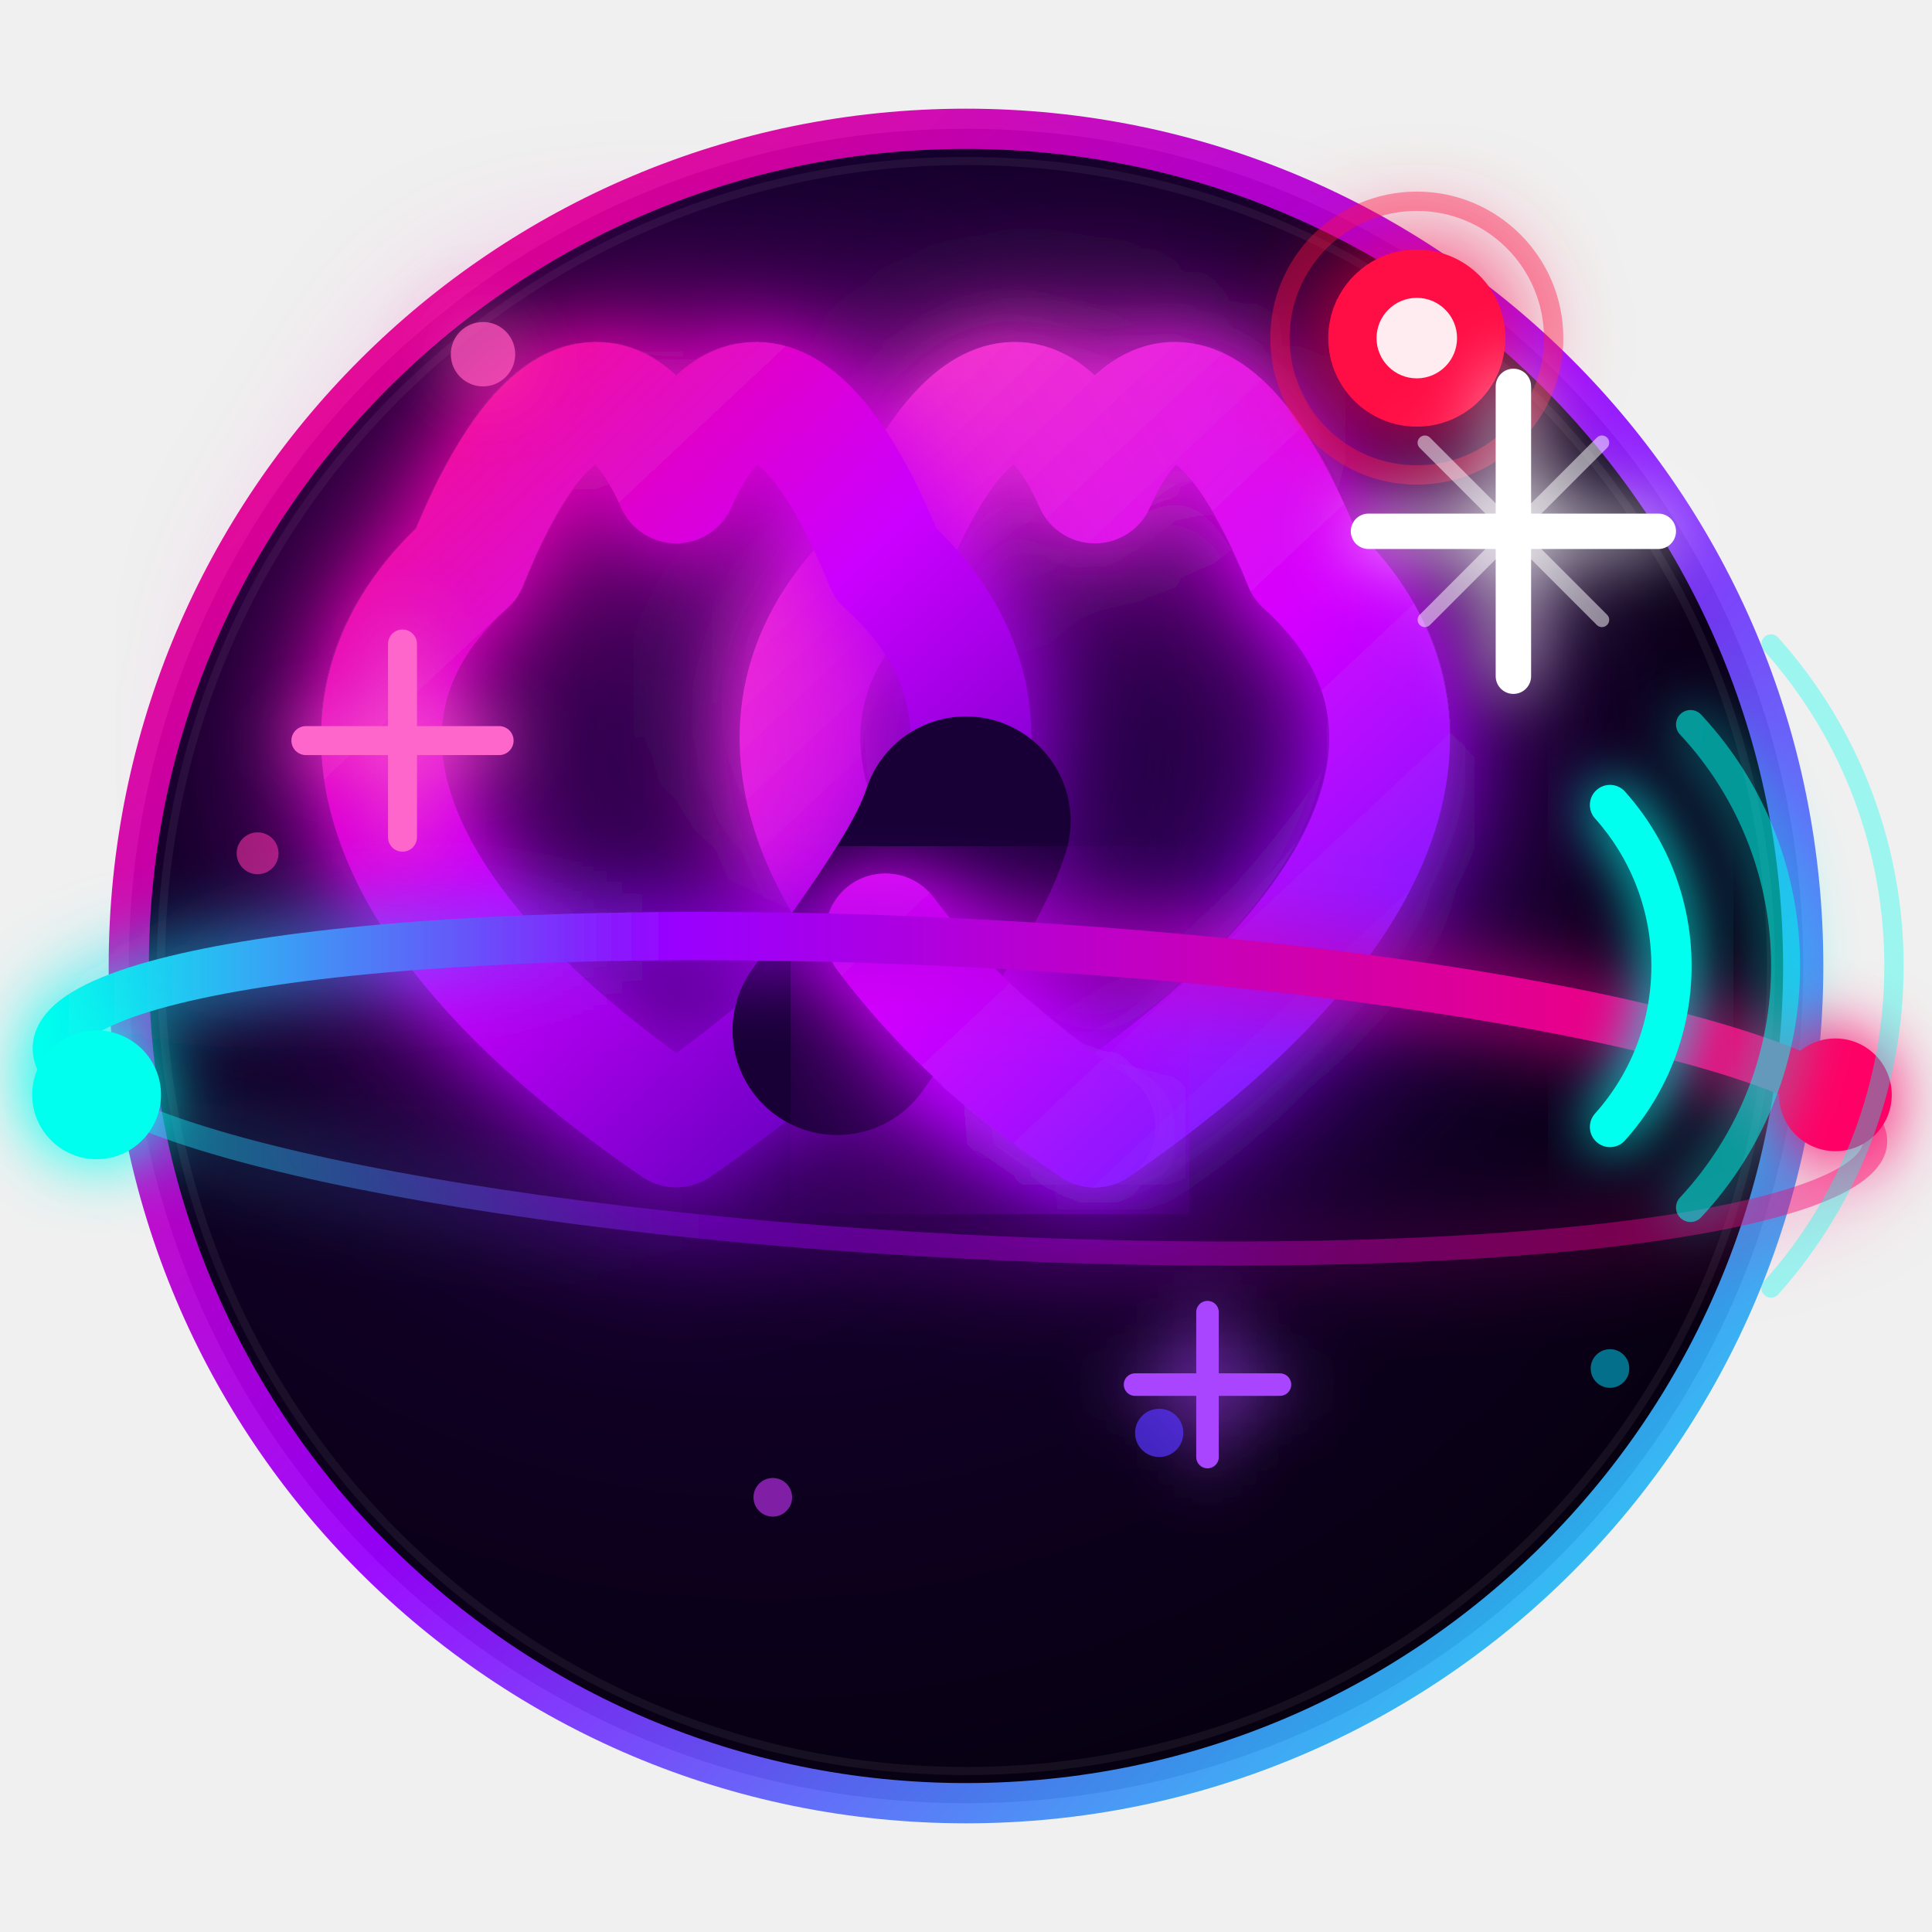
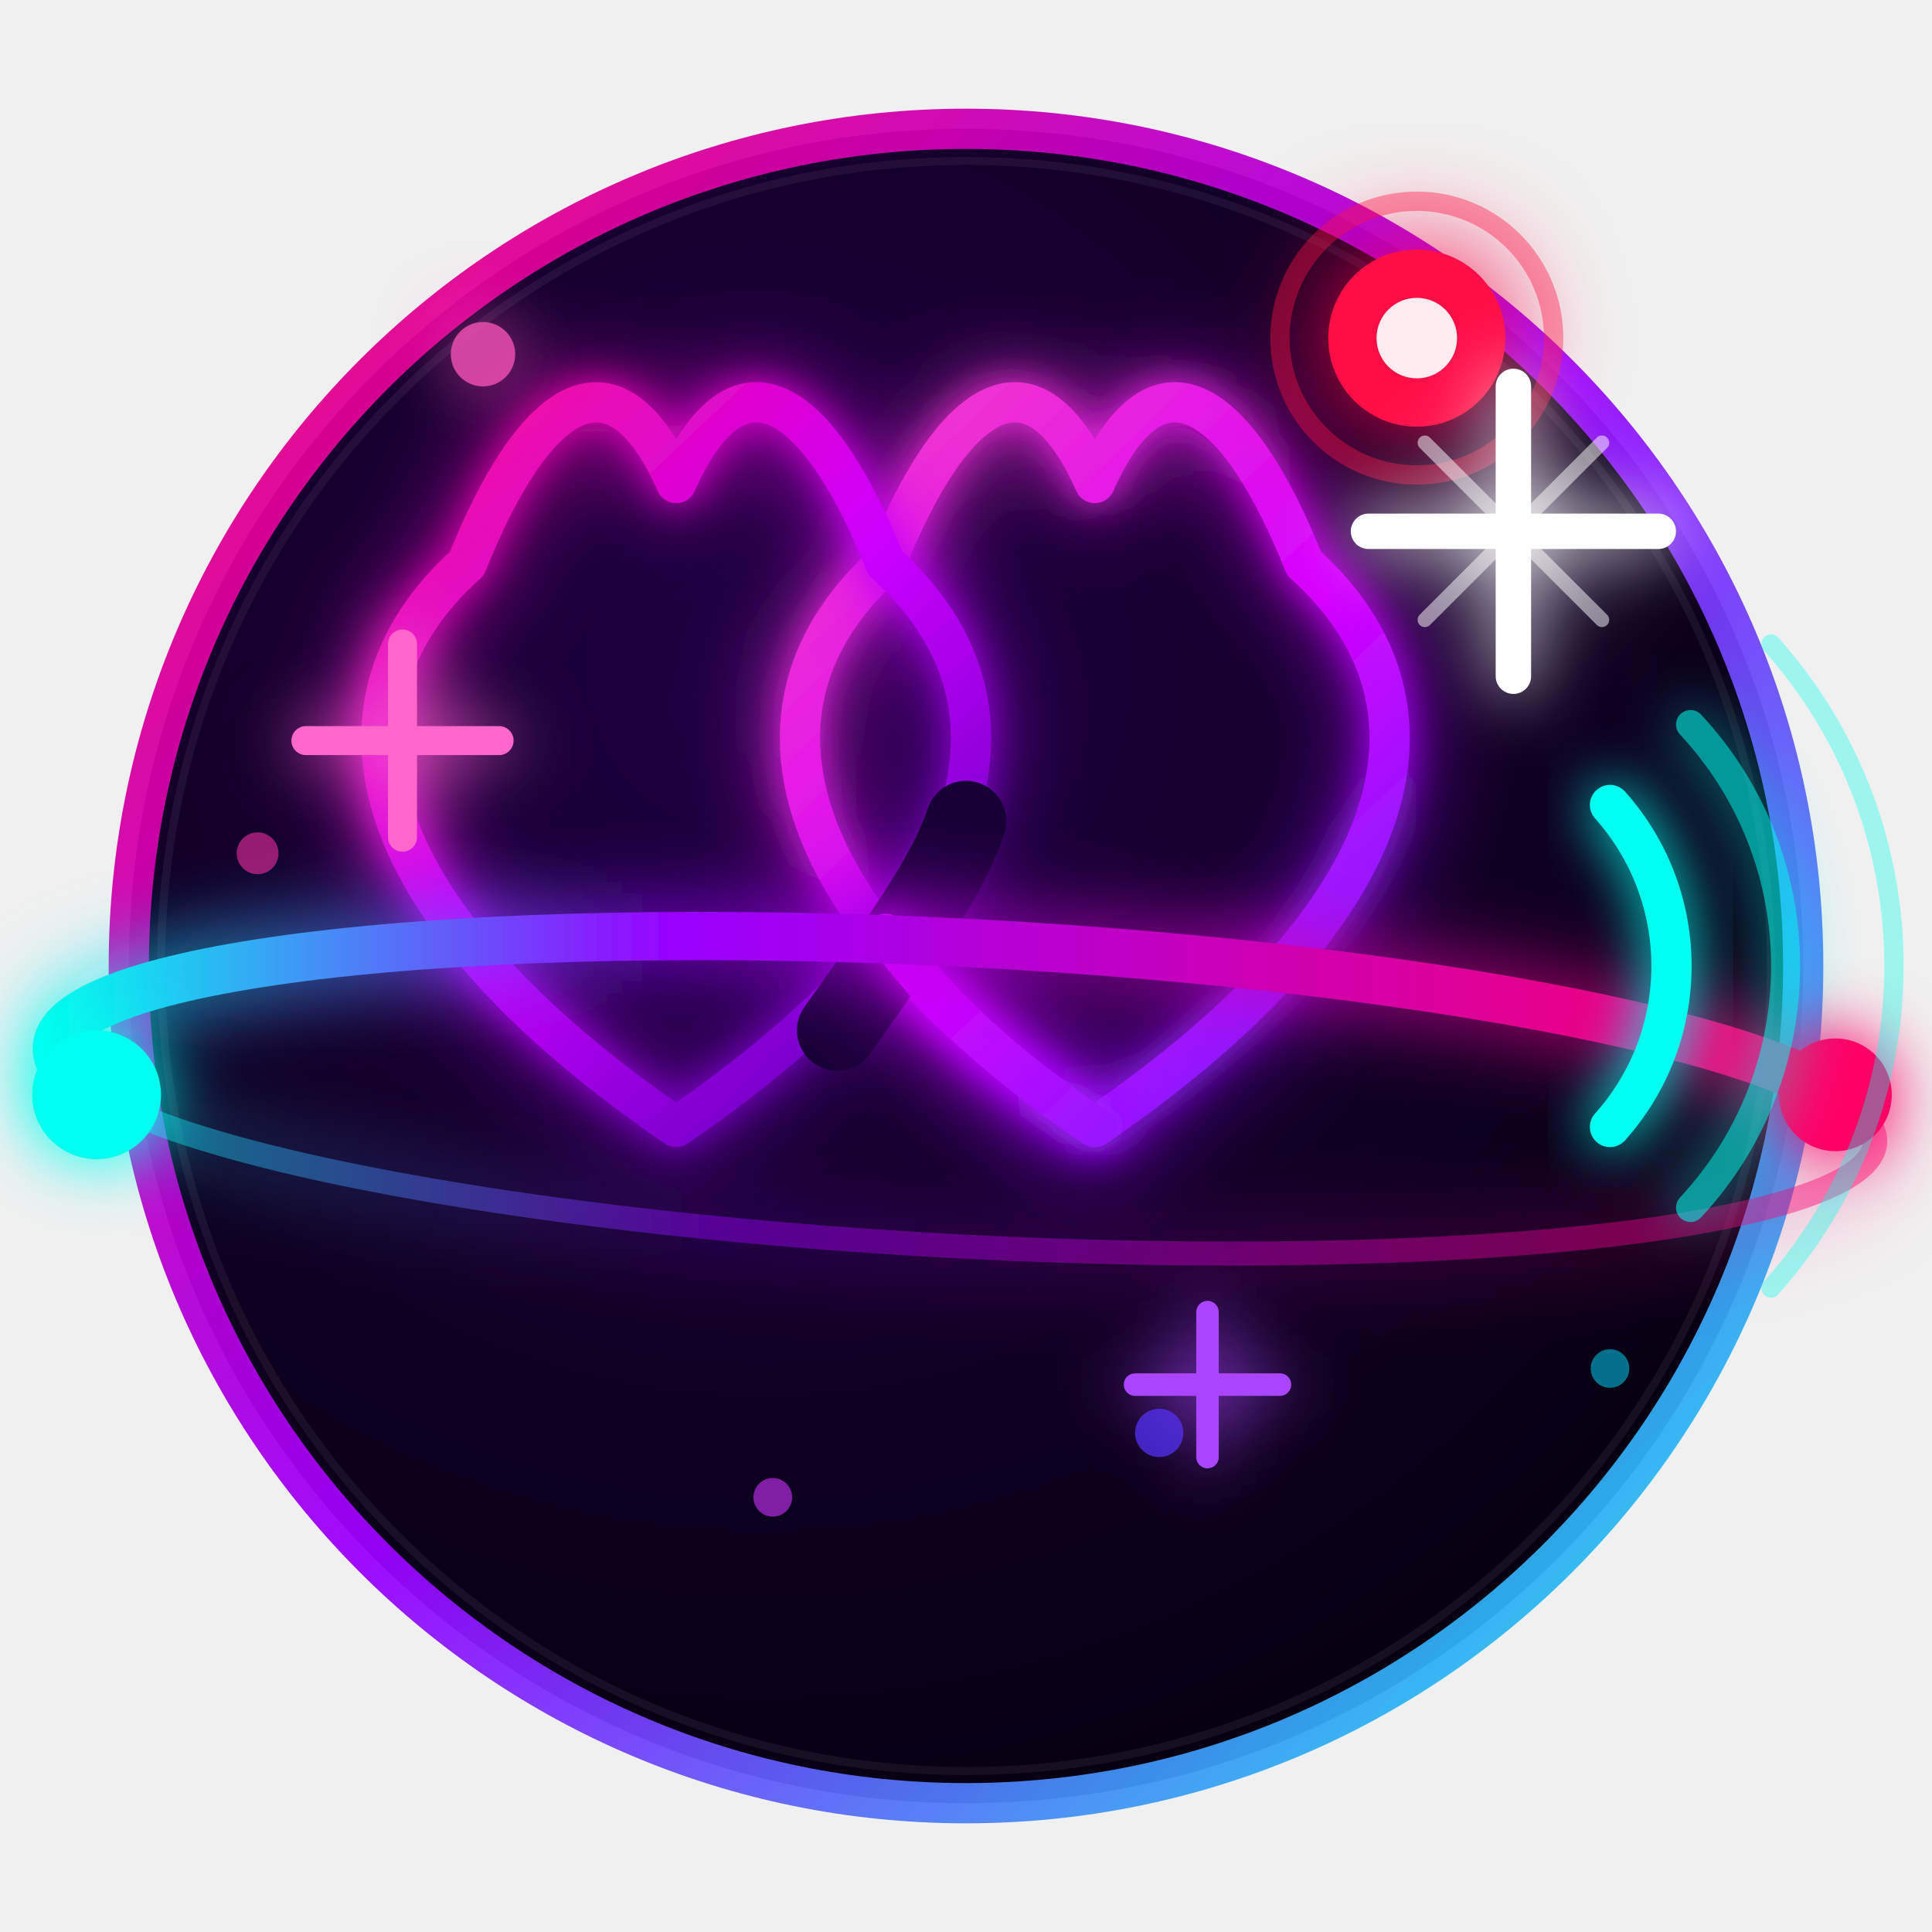
<svg xmlns="http://www.w3.org/2000/svg" viewBox="0 0 120 120" fill="none">
  <defs>
    <radialGradient id="bgG" cx="38%" cy="32%" r="72%">
      <stop offset="0%" stop-color="#1e0042" />
      <stop offset="100%" stop-color="#06000f" />
    </radialGradient>
    <linearGradient id="heartGL" x1="19" y1="21" x2="65" y2="70" gradientUnits="userSpaceOnUse">
      <stop offset="0%" stop-color="#ff1177" />
      <stop offset="50%" stop-color="#cc00ff" />
      <stop offset="100%" stop-color="#4400aa" />
    </linearGradient>
    <linearGradient id="heartGR" x1="45" y1="21" x2="91" y2="70" gradientUnits="userSpaceOnUse">
      <stop offset="0%" stop-color="#ff4db8" />
      <stop offset="55%" stop-color="#d400ff" />
      <stop offset="100%" stop-color="#5b2dff" />
    </linearGradient>
    <linearGradient id="ringG" x1="0%" y1="0%" x2="100%" y2="0%">
      <stop offset="0%" stop-color="#00ffee" />
      <stop offset="35%" stop-color="#9900ff" />
      <stop offset="100%" stop-color="#ff0066" />
    </linearGradient>
    <linearGradient id="borderG" x1="0%" y1="0%" x2="100%" y2="100%">
      <stop offset="0%" stop-color="#ff0066" stop-opacity="0.95" />
      <stop offset="50%" stop-color="#9900ff" stop-opacity="0.95" />
      <stop offset="100%" stop-color="#00ffee" stop-opacity="0.95" />
    </linearGradient>
-     <filter id="hglow" x="-45%" y="-45%" width="190%" height="190%">
-       <feGaussianBlur in="SourceGraphic" stdDeviation="6" result="b1" />
-       <feGaussianBlur in="SourceGraphic" stdDeviation="2.5" result="b2" />
+     <filter id="hglow" x="-60%" y="-60%" width="220%" height="220%">
+       <feGaussianBlur in="SourceGraphic" stdDeviation="3" result="b1" />
+       <feGaussianBlur in="SourceGraphic" stdDeviation="1.2" result="b2" />
      <feMerge>
        <feMergeNode in="b1" />
        <feMergeNode in="b2" />
        <feMergeNode in="SourceGraphic" />
      </feMerge>
    </filter>
    <filter id="oglow" x="-15%" y="-250%" width="130%" height="600%">
      <feGaussianBlur in="SourceGraphic" stdDeviation="2.5" result="b" />
      <feMerge>
        <feMergeNode in="b" />
        <feMergeNode in="SourceGraphic" />
      </feMerge>
    </filter>
    <filter id="sglow" x="-200%" y="-200%" width="500%" height="500%">
      <feGaussianBlur in="SourceGraphic" stdDeviation="2.2" result="b" />
      <feMerge>
        <feMergeNode in="b" />
        <feMergeNode in="SourceGraphic" />
      </feMerge>
    </filter>
    <filter id="lglow" x="-300%" y="-300%" width="700%" height="700%">
      <feGaussianBlur in="SourceGraphic" stdDeviation="3.5" result="b" />
      <feMerge>
        <feMergeNode in="b" />
        <feMergeNode in="SourceGraphic" />
      </feMerge>
    </filter>
    <filter id="sigglow" x="-100%" y="-60%" width="300%" height="220%">
      <feGaussianBlur in="SourceGraphic" stdDeviation="1.8" result="b" />
      <feMerge>
        <feMergeNode in="b" />
        <feMergeNode in="SourceGraphic" />
      </feMerge>
    </filter>
  </defs>
  <circle cx="60" cy="60" r="52" fill="url(#bgG)" />
  <circle cx="60" cy="60" r="52" fill="none" stroke="url(#borderG)" stroke-width="2.5" />
  <circle cx="60" cy="60" r="50" fill="none" stroke="white" stroke-width="0.5" opacity="0.06" />
  <path d="M 6,68 A 54,9 3 0 0 114,68" fill="none" stroke="url(#ringG)" stroke-width="1.5" opacity="0.5" filter="url(#oglow)" />
-   <path d="M 68,70            C 49,57 45,44 55,35            C 59,25 64,21 68,30            C 72,21 77,25 81,35            C 91,44 87,57 68,70 Z" fill="none" stroke="url(#heartGR)" stroke-width="7.5" stroke-linejoin="round" filter="url(#hglow)" />
-   <path d="M 42,70            C 23,57 19,44 29,35            C 33,25 38,21 42,30            C 46,21 51,25 55,35            C 65,44 61,57 42,70 Z" fill="none" stroke="url(#heartGL)" stroke-width="7.5" stroke-linejoin="round" filter="url(#hglow)" />
-   <path d="M 60,51 C 59,54 57,57 52,64" fill="none" stroke="#180036" stroke-width="13" stroke-linecap="round" />
-   <path d="M 68,70 C 62,66 58,62 55,58" fill="none" stroke="url(#heartGR)" stroke-width="7.5" stroke-linecap="round" filter="url(#hglow)" />
+   <path d="M 68,70            C 49,57 45,44 55,35            C 59,25 64,21 68,30            C 72,21 77,25 81,35            C 91,44 87,57 68,70 Z" fill="none" stroke="url(#heartGR)" stroke-width="2.5" stroke-linejoin="round" filter="url(#hglow)" />
+   <path d="M 42,70            C 23,57 19,44 29,35            C 33,25 38,21 42,30            C 46,21 51,25 55,35            C 65,44 61,57 42,70 Z" fill="none" stroke="url(#heartGL)" stroke-width="2.5" stroke-linejoin="round" filter="url(#hglow)" />
+   <path d="M 60,51 C 59,54 57,57 52,64" fill="none" stroke="#180036" stroke-width="5" stroke-linecap="round" />
+   <path d="M 68,70 C 62,66 58,62 55,58" fill="none" stroke="url(#heartGR)" stroke-width="2.5" stroke-linecap="round" filter="url(#hglow)" />
  <path d="M 6,68 A 54,9 3 0 1 114,68" fill="none" stroke="url(#ringG)" stroke-width="3" filter="url(#oglow)" />
  <circle cx="6" cy="68" r="4" fill="#00ffee" filter="url(#sglow)" />
  <circle cx="114" cy="68" r="3.5" fill="#ff0066" filter="url(#sglow)" />
  <circle cx="88" cy="21" r="5.5" fill="#ff1144" filter="url(#lglow)" />
  <circle cx="88" cy="21" r="2.5" fill="white" opacity="0.92" />
  <circle cx="88" cy="21" r="8.5" fill="none" stroke="#ff1144" stroke-width="1.2" opacity="0.4" />
  <path d="M 100,50 A 15,15 0 0 1 100,70" fill="none" stroke="#00ffee" stroke-width="2.5" stroke-linecap="round" filter="url(#sigglow)" />
  <path d="M 105,45 A 22,22 0 0 1 105,75" fill="none" stroke="#00ffee" stroke-width="1.8" stroke-linecap="round" opacity="0.6" filter="url(#sigglow)" />
  <path d="M 110,40 A 30,30 0 0 1 110,80" fill="none" stroke="#00ffee" stroke-width="1.2" stroke-linecap="round" opacity="0.35" />
  <g transform="translate(94,33)" filter="url(#sglow)">
    <line x1="0" y1="-9" x2="0" y2="9" stroke="white" stroke-width="2.2" stroke-linecap="round" />
    <line x1="-9" y1="0" x2="9" y2="0" stroke="white" stroke-width="2.2" stroke-linecap="round" />
    <line x1="-5.5" y1="-5.5" x2="5.5" y2="5.5" stroke="white" stroke-width="0.9" stroke-linecap="round" opacity="0.5" />
    <line x1="5.5" y1="-5.5" x2="-5.5" y2="5.5" stroke="white" stroke-width="0.9" stroke-linecap="round" opacity="0.5" />
  </g>
  <g transform="translate(25,46)" filter="url(#sglow)">
    <line x1="0" y1="-6" x2="0" y2="6" stroke="#ff66cc" stroke-width="1.8" stroke-linecap="round" />
    <line x1="-6" y1="0" x2="6" y2="0" stroke="#ff66cc" stroke-width="1.8" stroke-linecap="round" />
  </g>
  <g transform="translate(75,86)" filter="url(#sglow)">
    <line x1="0" y1="-4.5" x2="0" y2="4.5" stroke="#aa44ff" stroke-width="1.4" stroke-linecap="round" />
    <line x1="-4.5" y1="0" x2="4.5" y2="0" stroke="#aa44ff" stroke-width="1.4" stroke-linecap="round" />
  </g>
  <circle cx="30" cy="22" r="2" fill="#ff55bb" opacity="0.8" filter="url(#sglow)" />
  <circle cx="72" cy="89" r="1.5" fill="#5533ff" opacity="0.7" />
  <circle cx="16" cy="53" r="1.3" fill="#ff33aa" opacity="0.55" />
  <circle cx="48" cy="93" r="1.2" fill="#cc33ff" opacity="0.6" />
  <circle cx="100" cy="85" r="1.2" fill="#00ddff" opacity="0.5" />
</svg>
